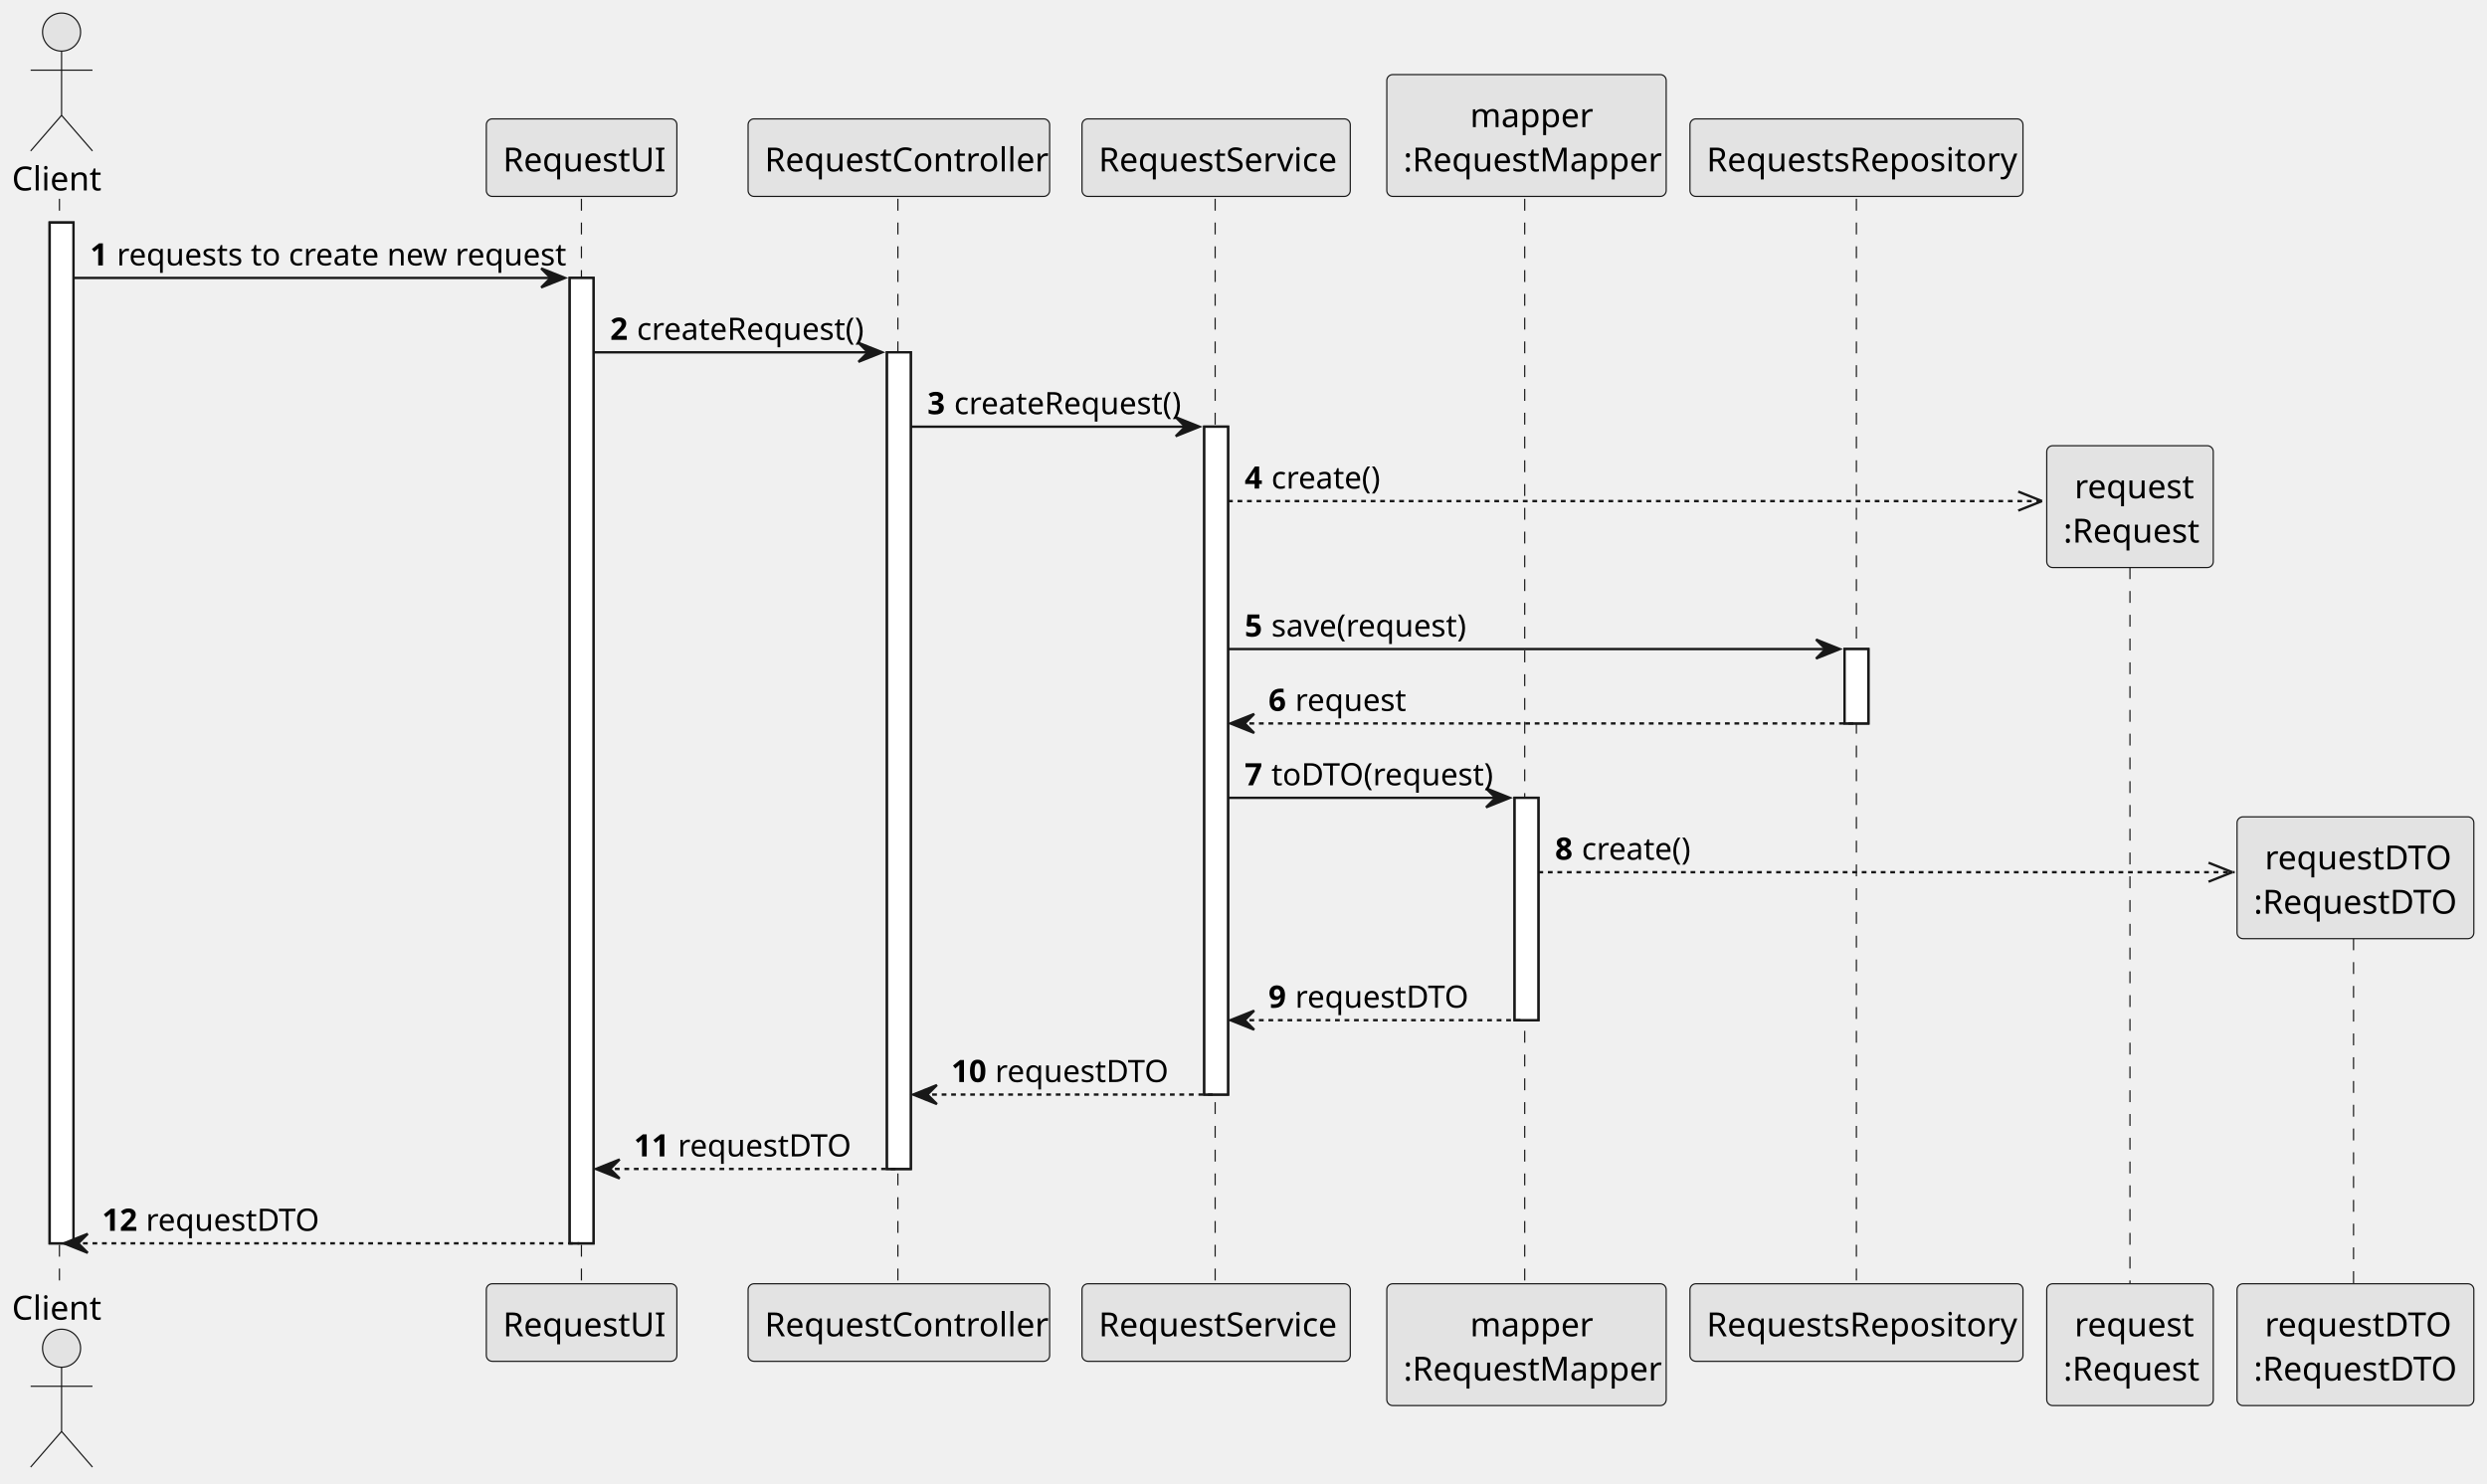
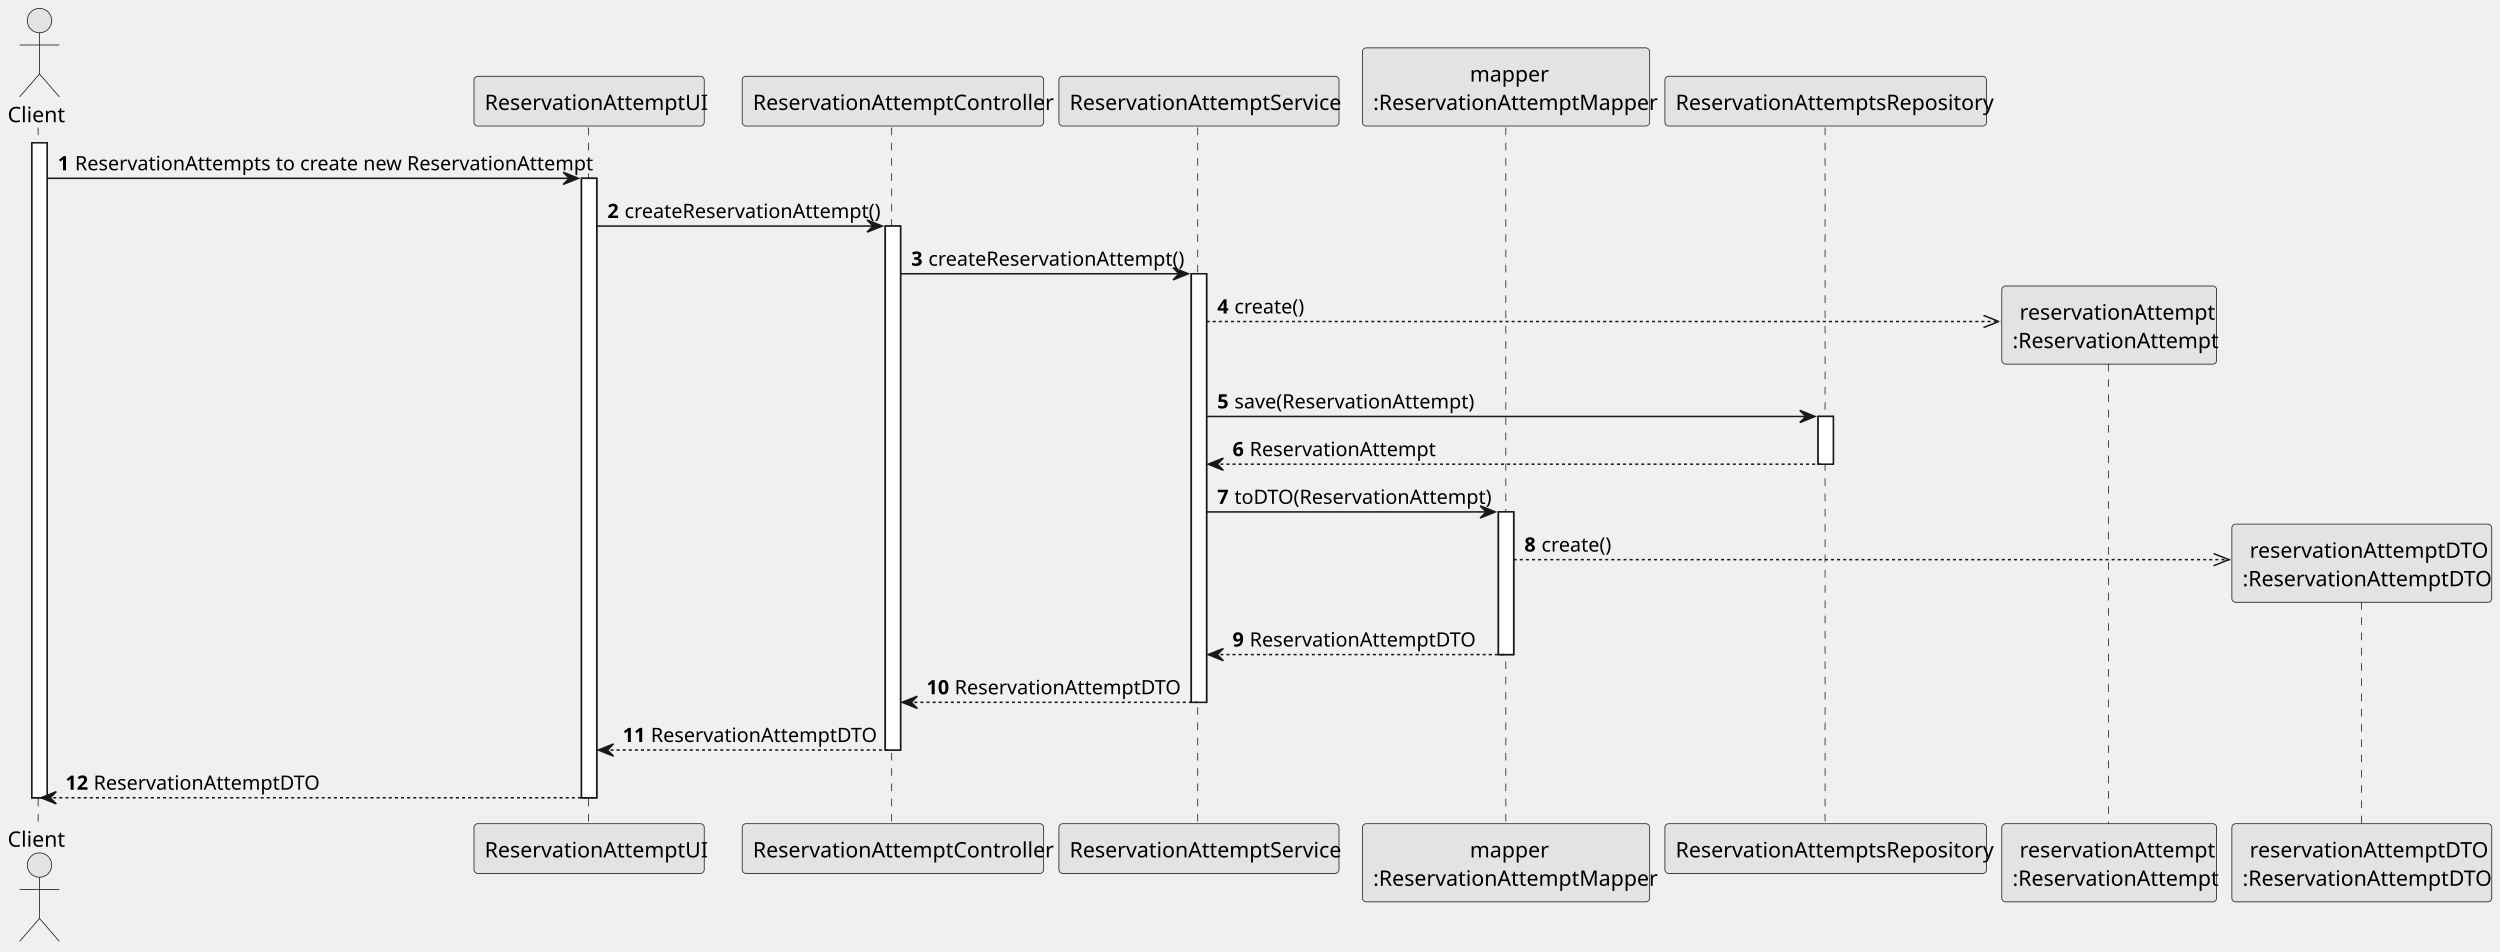
- <svg xmlns="http://www.w3.org/2000/svg" contentStyleType="text/css" height="624px" preserveAspectRatio="none" style="width:1046px;height:624px;background:#FFFFFF;" version="1.1" viewBox="0 0 1046 624" width="1046px" zoomAndPan="magnify">
+ <svg xmlns="http://www.w3.org/2000/svg" contentStyleType="text/css" height="624px" preserveAspectRatio="none" style="width:1639px;height:624px;background:#FFFFFF;" version="1.1" viewBox="0 0 1639 624" width="1639px" zoomAndPan="magnify">
  <defs />
  <g>
    <rect fill="#FFFFFF" height="429.394" style="stroke:#181818;stroke-width:1.0;" width="10" x="20.896" y="93.621" />
-     <rect fill="#FFFFFF" height="406.103" style="stroke:#181818;stroke-width:1.0;" width="10" x="239.616" y="116.912" />
-     <rect fill="#FFFFFF" height="343.522" style="stroke:#181818;stroke-width:1.0;" width="10" x="373.055" y="148.203" />
-     <rect fill="#FFFFFF" height="280.94" style="stroke:#181818;stroke-width:1.0;" width="10" x="506.494" y="179.494" />
-     <rect fill="#FFFFFF" height="93.533" style="stroke:#181818;stroke-width:1.0;" width="10" x="637.026" y="335.609" />
-     <rect fill="#FFFFFF" height="31.291" style="stroke:#181818;stroke-width:1.0;" width="10" x="775.808" y="273.027" />
+     <rect fill="#FFFFFF" height="406.103" style="stroke:#181818;stroke-width:1.0;" width="10" x="381.22" y="116.912" />
+     <rect fill="#FFFFFF" height="343.522" style="stroke:#181818;stroke-width:1.0;" width="10" x="580.401" y="148.203" />
+     <rect fill="#FFFFFF" height="280.94" style="stroke:#181818;stroke-width:1.0;" width="10" x="781.032" y="179.494" />
+     <rect fill="#FFFFFF" height="93.533" style="stroke:#181818;stroke-width:1.0;" width="10" x="982.365" y="335.609" />
+     <rect fill="#FFFFFF" height="31.291" style="stroke:#181818;stroke-width:1.0;" width="10" x="1191.947" y="273.027" />
    <line style="stroke:#181818;stroke-width:0.5;stroke-dasharray:5.0,5.0;" x1="25" x2="25" y1="83.621" y2="541.016" />
-     <line style="stroke:#181818;stroke-width:0.5;stroke-dasharray:5.0,5.0;" x1="244.544" x2="244.544" y1="83.621" y2="541.016" />
-     <line style="stroke:#181818;stroke-width:0.5;stroke-dasharray:5.0,5.0;" x1="377.638" x2="377.638" y1="83.621" y2="541.016" />
-     <line style="stroke:#181818;stroke-width:0.5;stroke-dasharray:5.0,5.0;" x1="511.081" x2="511.081" y1="83.621" y2="541.016" />
-     <line style="stroke:#181818;stroke-width:0.5;stroke-dasharray:5.0,5.0;" x1="641.274" x2="641.274" y1="83.621" y2="541.016" />
-     <line style="stroke:#181818;stroke-width:0.5;stroke-dasharray:5.0,5.0;" x1="780.777" x2="780.777" y1="83.621" y2="541.016" />
-     <line style="stroke:#181818;stroke-width:0.5;stroke-dasharray:5.0,5.0;" x1="895.839" x2="895.839" y1="228.615" y2="541.016" />
-     <line style="stroke:#181818;stroke-width:0.5;stroke-dasharray:5.0,5.0;" x1="989.873" x2="989.873" y1="384.731" y2="541.016" />
+     <line style="stroke:#181818;stroke-width:0.5;stroke-dasharray:5.0,5.0;" x1="385.748" x2="385.748" y1="83.621" y2="541.016" />
+     <line style="stroke:#181818;stroke-width:0.5;stroke-dasharray:5.0,5.0;" x1="584.585" x2="584.585" y1="83.621" y2="541.016" />
+     <line style="stroke:#181818;stroke-width:0.5;stroke-dasharray:5.0,5.0;" x1="785.218" x2="785.218" y1="83.621" y2="541.016" />
+     <line style="stroke:#181818;stroke-width:0.5;stroke-dasharray:5.0,5.0;" x1="987.214" x2="987.214" y1="83.621" y2="541.016" />
+     <line style="stroke:#181818;stroke-width:0.5;stroke-dasharray:5.0,5.0;" x1="1196.517" x2="1196.517" y1="83.621" y2="541.016" />
+     <line style="stroke:#181818;stroke-width:0.5;stroke-dasharray:5.0,5.0;" x1="1382.378" x2="1382.378" y1="228.615" y2="541.016" />
+     <line style="stroke:#181818;stroke-width:0.5;stroke-dasharray:5.0,5.0;" x1="1548.212" x2="1548.212" y1="384.731" y2="541.016" />
    <text fill="#000000" font-family="sans-serif" font-size="14" lengthAdjust="spacing" textLength="35.793" x="5" y="80.107">Client</text>
    <ellipse cx="25.896" cy="13.5" fill="#E3E3E3" rx="8" ry="8" style="stroke:#181818;stroke-width:0.5;" />
    <path d="M25.896,21.5 L25.896,48.5 M12.896,29.5 L38.897,29.5 M25.896,48.5 L12.896,63.5 M25.896,48.5 L38.897,63.5 " fill="none" style="stroke:#181818;stroke-width:0.5;" />
    <text fill="#000000" font-family="sans-serif" font-size="14" lengthAdjust="spacing" textLength="35.793" x="5" y="555.123">Client</text>
    <ellipse cx="25.896" cy="567.137" fill="#E3E3E3" rx="8" ry="8" style="stroke:#181818;stroke-width:0.5;" />
    <path d="M25.896,575.137 L25.896,602.137 M12.896,583.137 L38.897,583.137 M25.896,602.137 L12.896,617.137 M25.896,602.137 L38.897,617.137 " fill="none" style="stroke:#181818;stroke-width:0.5;" />
-     <rect fill="#E3E3E3" height="32.621" rx="2.5" ry="2.5" style="stroke:#181818;stroke-width:0.5;" width="80.144" x="204.544" y="50" />
-     <text fill="#000000" font-family="sans-serif" font-size="14" lengthAdjust="spacing" textLength="66.144" x="211.544" y="72.107">RequestUI</text>
-     <rect fill="#E3E3E3" height="32.621" rx="2.5" ry="2.5" style="stroke:#181818;stroke-width:0.5;" width="80.144" x="204.544" y="540.016" />
-     <text fill="#000000" font-family="sans-serif" font-size="14" lengthAdjust="spacing" textLength="66.144" x="211.544" y="562.123">RequestUI</text>
-     <rect fill="#E3E3E3" height="32.621" rx="2.5" ry="2.5" style="stroke:#181818;stroke-width:0.5;" width="126.834" x="314.638" y="50" />
-     <text fill="#000000" font-family="sans-serif" font-size="14" lengthAdjust="spacing" textLength="112.834" x="321.638" y="72.107">RequestController</text>
-     <rect fill="#E3E3E3" height="32.621" rx="2.5" ry="2.5" style="stroke:#181818;stroke-width:0.5;" width="126.834" x="314.638" y="540.016" />
-     <text fill="#000000" font-family="sans-serif" font-size="14" lengthAdjust="spacing" textLength="112.834" x="321.638" y="562.123">RequestController</text>
-     <rect fill="#E3E3E3" height="32.621" rx="2.5" ry="2.5" style="stroke:#181818;stroke-width:0.5;" width="112.827" x="455.081" y="50" />
-     <text fill="#000000" font-family="sans-serif" font-size="14" lengthAdjust="spacing" textLength="98.827" x="462.081" y="72.107">RequestService</text>
-     <rect fill="#E3E3E3" height="32.621" rx="2.5" ry="2.5" style="stroke:#181818;stroke-width:0.5;" width="112.827" x="455.081" y="540.016" />
-     <text fill="#000000" font-family="sans-serif" font-size="14" lengthAdjust="spacing" textLength="98.827" x="462.081" y="562.123">RequestService</text>
-     <rect fill="#E3E3E3" height="51.242" rx="2.5" ry="2.5" style="stroke:#181818;stroke-width:0.5;" width="117.503" x="583.274" y="31.379" />
-     <text fill="#000000" font-family="sans-serif" font-size="14" lengthAdjust="spacing" textLength="47.469" x="618.292" y="53.486">mapper</text>
-     <text fill="#000000" font-family="sans-serif" font-size="14" lengthAdjust="spacing" textLength="103.503" x="590.274" y="72.107">:RequestMapper</text>
-     <rect fill="#E3E3E3" height="51.242" rx="2.5" ry="2.5" style="stroke:#181818;stroke-width:0.5;" width="117.503" x="583.274" y="540.016" />
-     <text fill="#000000" font-family="sans-serif" font-size="14" lengthAdjust="spacing" textLength="47.469" x="618.292" y="562.123">mapper</text>
-     <text fill="#000000" font-family="sans-serif" font-size="14" lengthAdjust="spacing" textLength="103.503" x="590.274" y="580.744">:RequestMapper</text>
-     <rect fill="#E3E3E3" height="32.621" rx="2.5" ry="2.5" style="stroke:#181818;stroke-width:0.5;" width="140.061" x="710.777" y="50" />
-     <text fill="#000000" font-family="sans-serif" font-size="14" lengthAdjust="spacing" textLength="126.061" x="717.777" y="72.107">RequestsRepository</text>
-     <rect fill="#E3E3E3" height="32.621" rx="2.5" ry="2.5" style="stroke:#181818;stroke-width:0.5;" width="140.061" x="710.777" y="540.016" />
-     <text fill="#000000" font-family="sans-serif" font-size="14" lengthAdjust="spacing" textLength="126.061" x="717.777" y="562.123">RequestsRepository</text>
-     <rect fill="#E3E3E3" height="51.242" rx="2.5" ry="2.5" style="stroke:#181818;stroke-width:0.5;" width="70.034" x="860.839" y="540.016" />
-     <text fill="#000000" font-family="sans-serif" font-size="14" lengthAdjust="spacing" textLength="46.696" x="872.508" y="562.123">request</text>
-     <text fill="#000000" font-family="sans-serif" font-size="14" lengthAdjust="spacing" textLength="56.034" x="867.839" y="580.744">:Request</text>
-     <rect fill="#E3E3E3" height="51.242" rx="2.5" ry="2.5" style="stroke:#181818;stroke-width:0.5;" width="99.586" x="940.873" y="540.016" />
-     <text fill="#000000" font-family="sans-serif" font-size="14" lengthAdjust="spacing" textLength="76.248" x="952.542" y="562.123">requestDTO</text>
-     <text fill="#000000" font-family="sans-serif" font-size="14" lengthAdjust="spacing" textLength="85.586" x="947.873" y="580.744">:RequestDTO</text>
+     <rect fill="#E3E3E3" height="32.621" rx="2.5" ry="2.5" style="stroke:#181818;stroke-width:0.5;" width="150.944" x="310.748" y="50" />
+     <text fill="#000000" font-family="sans-serif" font-size="14" lengthAdjust="spacing" textLength="136.944" x="317.748" y="72.107">ReservationAttemptUI</text>
+     <rect fill="#E3E3E3" height="32.621" rx="2.5" ry="2.5" style="stroke:#181818;stroke-width:0.5;" width="150.944" x="310.748" y="540.016" />
+     <text fill="#000000" font-family="sans-serif" font-size="14" lengthAdjust="spacing" textLength="136.944" x="317.748" y="562.123">ReservationAttemptUI</text>
+     <rect fill="#E3E3E3" height="32.621" rx="2.5" ry="2.5" style="stroke:#181818;stroke-width:0.5;" width="197.634" x="486.584" y="50" />
+     <text fill="#000000" font-family="sans-serif" font-size="14" lengthAdjust="spacing" textLength="183.634" x="493.584" y="72.107">ReservationAttemptController</text>
+     <rect fill="#E3E3E3" height="32.621" rx="2.5" ry="2.5" style="stroke:#181818;stroke-width:0.5;" width="197.634" x="486.584" y="540.016" />
+     <text fill="#000000" font-family="sans-serif" font-size="14" lengthAdjust="spacing" textLength="183.634" x="493.584" y="562.123">ReservationAttemptController</text>
+     <rect fill="#E3E3E3" height="32.621" rx="2.5" ry="2.5" style="stroke:#181818;stroke-width:0.5;" width="183.627" x="694.218" y="50" />
+     <text fill="#000000" font-family="sans-serif" font-size="14" lengthAdjust="spacing" textLength="169.627" x="701.218" y="72.107">ReservationAttemptService</text>
+     <rect fill="#E3E3E3" height="32.621" rx="2.5" ry="2.5" style="stroke:#181818;stroke-width:0.5;" width="183.627" x="694.218" y="540.016" />
+     <text fill="#000000" font-family="sans-serif" font-size="14" lengthAdjust="spacing" textLength="169.627" x="701.218" y="562.123">ReservationAttemptService</text>
+     <rect fill="#E3E3E3" height="51.242" rx="2.5" ry="2.5" style="stroke:#181818;stroke-width:0.5;" width="188.303" x="893.214" y="31.379" />
+     <text fill="#000000" font-family="sans-serif" font-size="14" lengthAdjust="spacing" textLength="47.469" x="963.631" y="53.486">mapper</text>
+     <text fill="#000000" font-family="sans-serif" font-size="14" lengthAdjust="spacing" textLength="174.303" x="900.214" y="72.107">:ReservationAttemptMapper</text>
+     <rect fill="#E3E3E3" height="51.242" rx="2.5" ry="2.5" style="stroke:#181818;stroke-width:0.5;" width="188.303" x="893.214" y="540.016" />
+     <text fill="#000000" font-family="sans-serif" font-size="14" lengthAdjust="spacing" textLength="47.469" x="963.631" y="562.123">mapper</text>
+     <text fill="#000000" font-family="sans-serif" font-size="14" lengthAdjust="spacing" textLength="174.303" x="900.214" y="580.744">:ReservationAttemptMapper</text>
+     <rect fill="#E3E3E3" height="32.621" rx="2.5" ry="2.5" style="stroke:#181818;stroke-width:0.5;" width="210.861" x="1091.517" y="50" />
+     <text fill="#000000" font-family="sans-serif" font-size="14" lengthAdjust="spacing" textLength="196.861" x="1098.517" y="72.107">ReservationAttemptsRepository</text>
+     <rect fill="#E3E3E3" height="32.621" rx="2.5" ry="2.5" style="stroke:#181818;stroke-width:0.5;" width="210.861" x="1091.517" y="540.016" />
+     <text fill="#000000" font-family="sans-serif" font-size="14" lengthAdjust="spacing" textLength="196.861" x="1098.517" y="562.123">ReservationAttemptsRepository</text>
+     <rect fill="#E3E3E3" height="51.242" rx="2.5" ry="2.5" style="stroke:#181818;stroke-width:0.5;" width="140.834" x="1312.378" y="540.016" />
+     <text fill="#000000" font-family="sans-serif" font-size="14" lengthAdjust="spacing" textLength="117.496" x="1324.047" y="562.123">reservationAttempt</text>
+     <text fill="#000000" font-family="sans-serif" font-size="14" lengthAdjust="spacing" textLength="126.834" x="1319.378" y="580.744">:ReservationAttempt</text>
+     <rect fill="#E3E3E3" height="51.242" rx="2.5" ry="2.5" style="stroke:#181818;stroke-width:0.5;" width="170.386" x="1463.212" y="540.016" />
+     <text fill="#000000" font-family="sans-serif" font-size="14" lengthAdjust="spacing" textLength="147.048" x="1474.881" y="562.123">reservationAttemptDTO</text>
+     <text fill="#000000" font-family="sans-serif" font-size="14" lengthAdjust="spacing" textLength="156.386" x="1470.212" y="580.744">:ReservationAttemptDTO</text>
    <rect fill="#FFFFFF" height="429.394" style="stroke:#181818;stroke-width:1.0;" width="10" x="20.896" y="93.621" />
-     <rect fill="#FFFFFF" height="406.103" style="stroke:#181818;stroke-width:1.0;" width="10" x="239.616" y="116.912" />
-     <rect fill="#FFFFFF" height="343.522" style="stroke:#181818;stroke-width:1.0;" width="10" x="373.055" y="148.203" />
-     <rect fill="#FFFFFF" height="280.94" style="stroke:#181818;stroke-width:1.0;" width="10" x="506.494" y="179.494" />
-     <rect fill="#FFFFFF" height="93.533" style="stroke:#181818;stroke-width:1.0;" width="10" x="637.026" y="335.609" />
-     <rect fill="#FFFFFF" height="31.291" style="stroke:#181818;stroke-width:1.0;" width="10" x="775.808" y="273.027" />
-     <polygon fill="#181818" points="227.616,112.912,237.616,116.912,227.616,120.912,231.616,116.912" style="stroke:#181818;stroke-width:1.0;" />
-     <line style="stroke:#181818;stroke-width:1.0;" x1="30.896" x2="233.616" y1="116.912" y2="116.912" />
+     <rect fill="#FFFFFF" height="406.103" style="stroke:#181818;stroke-width:1.0;" width="10" x="381.22" y="116.912" />
+     <rect fill="#FFFFFF" height="343.522" style="stroke:#181818;stroke-width:1.0;" width="10" x="580.401" y="148.203" />
+     <rect fill="#FFFFFF" height="280.94" style="stroke:#181818;stroke-width:1.0;" width="10" x="781.032" y="179.494" />
+     <rect fill="#FFFFFF" height="93.533" style="stroke:#181818;stroke-width:1.0;" width="10" x="982.365" y="335.609" />
+     <rect fill="#FFFFFF" height="31.291" style="stroke:#181818;stroke-width:1.0;" width="10" x="1191.947" y="273.027" />
+     <polygon fill="#181818" points="369.22,112.912,379.22,116.912,369.22,120.912,373.22,116.912" style="stroke:#181818;stroke-width:1.0;" />
+     <line style="stroke:#181818;stroke-width:1.0;" x1="30.896" x2="375.22" y1="116.912" y2="116.912" />
    <text fill="#000000" font-family="sans-serif" font-size="13" font-weight="bold" lengthAdjust="spacing" textLength="7.23" x="37.897" y="111.649">1</text>
-     <text fill="#000000" font-family="sans-serif" font-size="13" lengthAdjust="spacing" textLength="178.49" x="49.127" y="111.649">requests to create new request</text>
-     <polygon fill="#181818" points="361.055,144.203,371.055,148.203,361.055,152.203,365.055,148.203" style="stroke:#181818;stroke-width:1.0;" />
-     <line style="stroke:#181818;stroke-width:1.0;" x1="249.616" x2="367.055" y1="148.203" y2="148.203" />
-     <text fill="#000000" font-family="sans-serif" font-size="13" font-weight="bold" lengthAdjust="spacing" textLength="7.23" x="256.616" y="142.94">2</text>
-     <text fill="#000000" font-family="sans-serif" font-size="13" lengthAdjust="spacing" textLength="93.209" x="267.846" y="142.94">createRequest()</text>
-     <polygon fill="#181818" points="494.494,175.494,504.494,179.494,494.494,183.494,498.494,179.494" style="stroke:#181818;stroke-width:1.0;" />
-     <line style="stroke:#181818;stroke-width:1.0;" x1="383.055" x2="500.494" y1="179.494" y2="179.494" />
-     <text fill="#000000" font-family="sans-serif" font-size="13" font-weight="bold" lengthAdjust="spacing" textLength="7.23" x="390.055" y="174.231">3</text>
-     <text fill="#000000" font-family="sans-serif" font-size="13" lengthAdjust="spacing" textLength="93.209" x="401.285" y="174.231">createRequest()</text>
-     <line style="stroke:#181818;stroke-width:1.0;" x1="858.839" x2="848.839" y1="210.785" y2="206.785" />
-     <line style="stroke:#181818;stroke-width:1.0;" x1="858.839" x2="848.839" y1="210.785" y2="214.785" />
-     <line style="stroke:#181818;stroke-width:1.0;stroke-dasharray:2.0,2.0;" x1="516.494" x2="859.839" y1="210.785" y2="210.785" />
-     <text fill="#000000" font-family="sans-serif" font-size="13" font-weight="bold" lengthAdjust="spacing" textLength="7.23" x="523.494" y="205.523">4</text>
-     <text fill="#000000" font-family="sans-serif" font-size="13" lengthAdjust="spacing" textLength="44.789" x="534.724" y="205.523">create()</text>
-     <rect fill="#E3E3E3" height="51.242" rx="2.5" ry="2.5" style="stroke:#181818;stroke-width:0.5;" width="70.034" x="860.839" y="187.494" />
-     <text fill="#000000" font-family="sans-serif" font-size="14" lengthAdjust="spacing" textLength="46.696" x="872.508" y="209.602">request</text>
-     <text fill="#000000" font-family="sans-serif" font-size="14" lengthAdjust="spacing" textLength="56.034" x="867.839" y="228.223">:Request</text>
-     <polygon fill="#181818" points="763.808,269.027,773.808,273.027,763.808,277.027,767.808,273.027" style="stroke:#181818;stroke-width:1.0;" />
-     <line style="stroke:#181818;stroke-width:1.0;" x1="516.494" x2="769.808" y1="273.027" y2="273.027" />
-     <text fill="#000000" font-family="sans-serif" font-size="13" font-weight="bold" lengthAdjust="spacing" textLength="7.23" x="523.494" y="267.765">5</text>
-     <text fill="#000000" font-family="sans-serif" font-size="13" lengthAdjust="spacing" textLength="79.479" x="534.724" y="267.765">save(request)</text>
-     <polygon fill="#181818" points="527.494,300.318,517.494,304.318,527.494,308.318,523.494,304.318" style="stroke:#181818;stroke-width:1.0;" />
-     <line style="stroke:#181818;stroke-width:1.0;stroke-dasharray:2.0,2.0;" x1="521.494" x2="779.808" y1="304.318" y2="304.318" />
-     <text fill="#000000" font-family="sans-serif" font-size="13" font-weight="bold" lengthAdjust="spacing" textLength="7.23" x="533.494" y="299.056">6</text>
-     <text fill="#000000" font-family="sans-serif" font-size="13" lengthAdjust="spacing" textLength="43.361" x="544.724" y="299.056">request</text>
-     <polygon fill="#181818" points="625.026,331.609,635.026,335.609,625.026,339.609,629.026,335.609" style="stroke:#181818;stroke-width:1.0;" />
-     <line style="stroke:#181818;stroke-width:1.0;" x1="516.494" x2="631.026" y1="335.609" y2="335.609" />
-     <text fill="#000000" font-family="sans-serif" font-size="13" font-weight="bold" lengthAdjust="spacing" textLength="7.23" x="523.494" y="330.347">7</text>
-     <text fill="#000000" font-family="sans-serif" font-size="13" lengthAdjust="spacing" textLength="90.302" x="534.724" y="330.347">toDTO(request)</text>
-     <line style="stroke:#181818;stroke-width:1.0;" x1="938.873" x2="928.873" y1="366.9" y2="362.9" />
-     <line style="stroke:#181818;stroke-width:1.0;" x1="938.873" x2="928.873" y1="366.9" y2="370.9" />
-     <line style="stroke:#181818;stroke-width:1.0;stroke-dasharray:2.0,2.0;" x1="647.026" x2="939.873" y1="366.9" y2="366.9" />
-     <text fill="#000000" font-family="sans-serif" font-size="13" font-weight="bold" lengthAdjust="spacing" textLength="7.23" x="654.026" y="361.638">8</text>
-     <text fill="#000000" font-family="sans-serif" font-size="13" lengthAdjust="spacing" textLength="44.789" x="665.256" y="361.638">create()</text>
-     <rect fill="#E3E3E3" height="51.242" rx="2.5" ry="2.5" style="stroke:#181818;stroke-width:0.5;" width="99.586" x="940.873" y="343.609" />
-     <text fill="#000000" font-family="sans-serif" font-size="14" lengthAdjust="spacing" textLength="76.248" x="952.542" y="365.717">requestDTO</text>
-     <text fill="#000000" font-family="sans-serif" font-size="14" lengthAdjust="spacing" textLength="85.586" x="947.873" y="384.338">:RequestDTO</text>
-     <polygon fill="#181818" points="527.494,425.143,517.494,429.143,527.494,433.143,523.494,429.143" style="stroke:#181818;stroke-width:1.0;" />
-     <line style="stroke:#181818;stroke-width:1.0;stroke-dasharray:2.0,2.0;" x1="521.494" x2="641.026" y1="429.143" y2="429.143" />
-     <text fill="#000000" font-family="sans-serif" font-size="13" font-weight="bold" lengthAdjust="spacing" textLength="7.23" x="533.494" y="423.88">9</text>
-     <text fill="#000000" font-family="sans-serif" font-size="13" lengthAdjust="spacing" textLength="70.802" x="544.724" y="423.88">requestDTO</text>
-     <polygon fill="#181818" points="394.055,456.434,384.055,460.434,394.055,464.434,390.055,460.434" style="stroke:#181818;stroke-width:1.0;" />
-     <line style="stroke:#181818;stroke-width:1.0;stroke-dasharray:2.0,2.0;" x1="388.055" x2="510.494" y1="460.434" y2="460.434" />
-     <text fill="#000000" font-family="sans-serif" font-size="13" font-weight="bold" lengthAdjust="spacing" textLength="14.46" x="400.055" y="455.171">10</text>
-     <text fill="#000000" font-family="sans-serif" font-size="13" lengthAdjust="spacing" textLength="70.802" x="418.515" y="455.171">requestDTO</text>
-     <polygon fill="#181818" points="260.616,487.725,250.616,491.725,260.616,495.725,256.616,491.725" style="stroke:#181818;stroke-width:1.0;" />
-     <line style="stroke:#181818;stroke-width:1.0;stroke-dasharray:2.0,2.0;" x1="254.616" x2="377.055" y1="491.725" y2="491.725" />
-     <text fill="#000000" font-family="sans-serif" font-size="13" font-weight="bold" lengthAdjust="spacing" textLength="14.46" x="266.616" y="486.462">11</text>
-     <text fill="#000000" font-family="sans-serif" font-size="13" lengthAdjust="spacing" textLength="70.802" x="285.076" y="486.462">requestDTO</text>
+     <text fill="#000000" font-family="sans-serif" font-size="13" lengthAdjust="spacing" textLength="320.093" x="49.127" y="111.649">ReservationAttempts to create new ReservationAttempt</text>
+     <polygon fill="#181818" points="568.401,144.203,578.401,148.203,568.401,152.203,572.401,148.203" style="stroke:#181818;stroke-width:1.0;" />
+     <line style="stroke:#181818;stroke-width:1.0;" x1="391.22" x2="574.401" y1="148.203" y2="148.203" />
+     <text fill="#000000" font-family="sans-serif" font-size="13" font-weight="bold" lengthAdjust="spacing" textLength="7.23" x="398.22" y="142.94">2</text>
+     <text fill="#000000" font-family="sans-serif" font-size="13" lengthAdjust="spacing" textLength="158.952" x="409.45" y="142.94">createReservationAttempt()</text>
+     <polygon fill="#181818" points="769.032,175.494,779.032,179.494,769.032,183.494,773.032,179.494" style="stroke:#181818;stroke-width:1.0;" />
+     <line style="stroke:#181818;stroke-width:1.0;" x1="590.401" x2="775.032" y1="179.494" y2="179.494" />
+     <text fill="#000000" font-family="sans-serif" font-size="13" font-weight="bold" lengthAdjust="spacing" textLength="7.23" x="597.401" y="174.231">3</text>
+     <text fill="#000000" font-family="sans-serif" font-size="13" lengthAdjust="spacing" textLength="158.952" x="608.631" y="174.231">createReservationAttempt()</text>
+     <line style="stroke:#181818;stroke-width:1.0;" x1="1310.378" x2="1300.378" y1="210.785" y2="206.785" />
+     <line style="stroke:#181818;stroke-width:1.0;" x1="1310.378" x2="1300.378" y1="210.785" y2="214.785" />
+     <line style="stroke:#181818;stroke-width:1.0;stroke-dasharray:2.0,2.0;" x1="791.032" x2="1311.378" y1="210.785" y2="210.785" />
+     <text fill="#000000" font-family="sans-serif" font-size="13" font-weight="bold" lengthAdjust="spacing" textLength="7.23" x="798.032" y="205.523">4</text>
+     <text fill="#000000" font-family="sans-serif" font-size="13" lengthAdjust="spacing" textLength="44.789" x="809.262" y="205.523">create()</text>
+     <rect fill="#E3E3E3" height="51.242" rx="2.5" ry="2.5" style="stroke:#181818;stroke-width:0.5;" width="140.834" x="1312.378" y="187.494" />
+     <text fill="#000000" font-family="sans-serif" font-size="14" lengthAdjust="spacing" textLength="117.496" x="1324.047" y="209.602">reservationAttempt</text>
+     <text fill="#000000" font-family="sans-serif" font-size="14" lengthAdjust="spacing" textLength="126.834" x="1319.378" y="228.223">:ReservationAttempt</text>
+     <polygon fill="#181818" points="1179.947,269.027,1189.947,273.027,1179.947,277.027,1183.947,273.027" style="stroke:#181818;stroke-width:1.0;" />
+     <line style="stroke:#181818;stroke-width:1.0;" x1="791.032" x2="1185.947" y1="273.027" y2="273.027" />
+     <text fill="#000000" font-family="sans-serif" font-size="13" font-weight="bold" lengthAdjust="spacing" textLength="7.23" x="798.032" y="267.765">5</text>
+     <text fill="#000000" font-family="sans-serif" font-size="13" lengthAdjust="spacing" textLength="150.281" x="809.262" y="267.765">save(ReservationAttempt)</text>
+     <polygon fill="#181818" points="802.032,300.318,792.032,304.318,802.032,308.318,798.032,304.318" style="stroke:#181818;stroke-width:1.0;" />
+     <line style="stroke:#181818;stroke-width:1.0;stroke-dasharray:2.0,2.0;" x1="796.032" x2="1195.947" y1="304.318" y2="304.318" />
+     <text fill="#000000" font-family="sans-serif" font-size="13" font-weight="bold" lengthAdjust="spacing" textLength="7.23" x="808.032" y="299.056">6</text>
+     <text fill="#000000" font-family="sans-serif" font-size="13" lengthAdjust="spacing" textLength="114.163" x="819.262" y="299.056">ReservationAttempt</text>
+     <polygon fill="#181818" points="970.365,331.609,980.365,335.609,970.365,339.609,974.365,335.609" style="stroke:#181818;stroke-width:1.0;" />
+     <line style="stroke:#181818;stroke-width:1.0;" x1="791.032" x2="976.365" y1="335.609" y2="335.609" />
+     <text fill="#000000" font-family="sans-serif" font-size="13" font-weight="bold" lengthAdjust="spacing" textLength="7.23" x="798.032" y="330.347">7</text>
+     <text fill="#000000" font-family="sans-serif" font-size="13" lengthAdjust="spacing" textLength="161.103" x="809.262" y="330.347">toDTO(ReservationAttempt)</text>
+     <line style="stroke:#181818;stroke-width:1.0;" x1="1461.212" x2="1451.212" y1="366.9" y2="362.9" />
+     <line style="stroke:#181818;stroke-width:1.0;" x1="1461.212" x2="1451.212" y1="366.9" y2="370.9" />
+     <line style="stroke:#181818;stroke-width:1.0;stroke-dasharray:2.0,2.0;" x1="992.365" x2="1462.212" y1="366.9" y2="366.9" />
+     <text fill="#000000" font-family="sans-serif" font-size="13" font-weight="bold" lengthAdjust="spacing" textLength="7.23" x="999.365" y="361.638">8</text>
+     <text fill="#000000" font-family="sans-serif" font-size="13" lengthAdjust="spacing" textLength="44.789" x="1010.595" y="361.638">create()</text>
+     <rect fill="#E3E3E3" height="51.242" rx="2.5" ry="2.5" style="stroke:#181818;stroke-width:0.5;" width="170.386" x="1463.212" y="343.609" />
+     <text fill="#000000" font-family="sans-serif" font-size="14" lengthAdjust="spacing" textLength="147.048" x="1474.881" y="365.717">reservationAttemptDTO</text>
+     <text fill="#000000" font-family="sans-serif" font-size="14" lengthAdjust="spacing" textLength="156.386" x="1470.212" y="384.338">:ReservationAttemptDTO</text>
+     <polygon fill="#181818" points="802.032,425.143,792.032,429.143,802.032,433.143,798.032,429.143" style="stroke:#181818;stroke-width:1.0;" />
+     <line style="stroke:#181818;stroke-width:1.0;stroke-dasharray:2.0,2.0;" x1="796.032" x2="986.365" y1="429.143" y2="429.143" />
+     <text fill="#000000" font-family="sans-serif" font-size="13" font-weight="bold" lengthAdjust="spacing" textLength="7.23" x="808.032" y="423.88">9</text>
+     <text fill="#000000" font-family="sans-serif" font-size="13" lengthAdjust="spacing" textLength="141.603" x="819.262" y="423.88">ReservationAttemptDTO</text>
+     <polygon fill="#181818" points="601.401,456.434,591.401,460.434,601.401,464.434,597.401,460.434" style="stroke:#181818;stroke-width:1.0;" />
+     <line style="stroke:#181818;stroke-width:1.0;stroke-dasharray:2.0,2.0;" x1="595.401" x2="785.032" y1="460.434" y2="460.434" />
+     <text fill="#000000" font-family="sans-serif" font-size="13" font-weight="bold" lengthAdjust="spacing" textLength="14.46" x="607.401" y="455.171">10</text>
+     <text fill="#000000" font-family="sans-serif" font-size="13" lengthAdjust="spacing" textLength="141.603" x="625.861" y="455.171">ReservationAttemptDTO</text>
+     <polygon fill="#181818" points="402.22,487.725,392.22,491.725,402.22,495.725,398.22,491.725" style="stroke:#181818;stroke-width:1.0;" />
+     <line style="stroke:#181818;stroke-width:1.0;stroke-dasharray:2.0,2.0;" x1="396.22" x2="584.401" y1="491.725" y2="491.725" />
+     <text fill="#000000" font-family="sans-serif" font-size="13" font-weight="bold" lengthAdjust="spacing" textLength="14.46" x="408.22" y="486.462">11</text>
+     <text fill="#000000" font-family="sans-serif" font-size="13" lengthAdjust="spacing" textLength="141.603" x="426.68" y="486.462">ReservationAttemptDTO</text>
    <polygon fill="#181818" points="36.897,519.016,26.896,523.016,36.897,527.016,32.897,523.016" style="stroke:#181818;stroke-width:1.0;" />
-     <line style="stroke:#181818;stroke-width:1.0;stroke-dasharray:2.0,2.0;" x1="30.896" x2="243.616" y1="523.016" y2="523.016" />
+     <line style="stroke:#181818;stroke-width:1.0;stroke-dasharray:2.0,2.0;" x1="30.896" x2="385.22" y1="523.016" y2="523.016" />
    <text fill="#000000" font-family="sans-serif" font-size="13" font-weight="bold" lengthAdjust="spacing" textLength="14.46" x="42.897" y="517.753">12</text>
-     <text fill="#000000" font-family="sans-serif" font-size="13" lengthAdjust="spacing" textLength="70.802" x="61.356" y="517.753">requestDTO</text>
+     <text fill="#000000" font-family="sans-serif" font-size="13" lengthAdjust="spacing" textLength="141.603" x="61.356" y="517.753">ReservationAttemptDTO</text>
  </g>
</svg>
